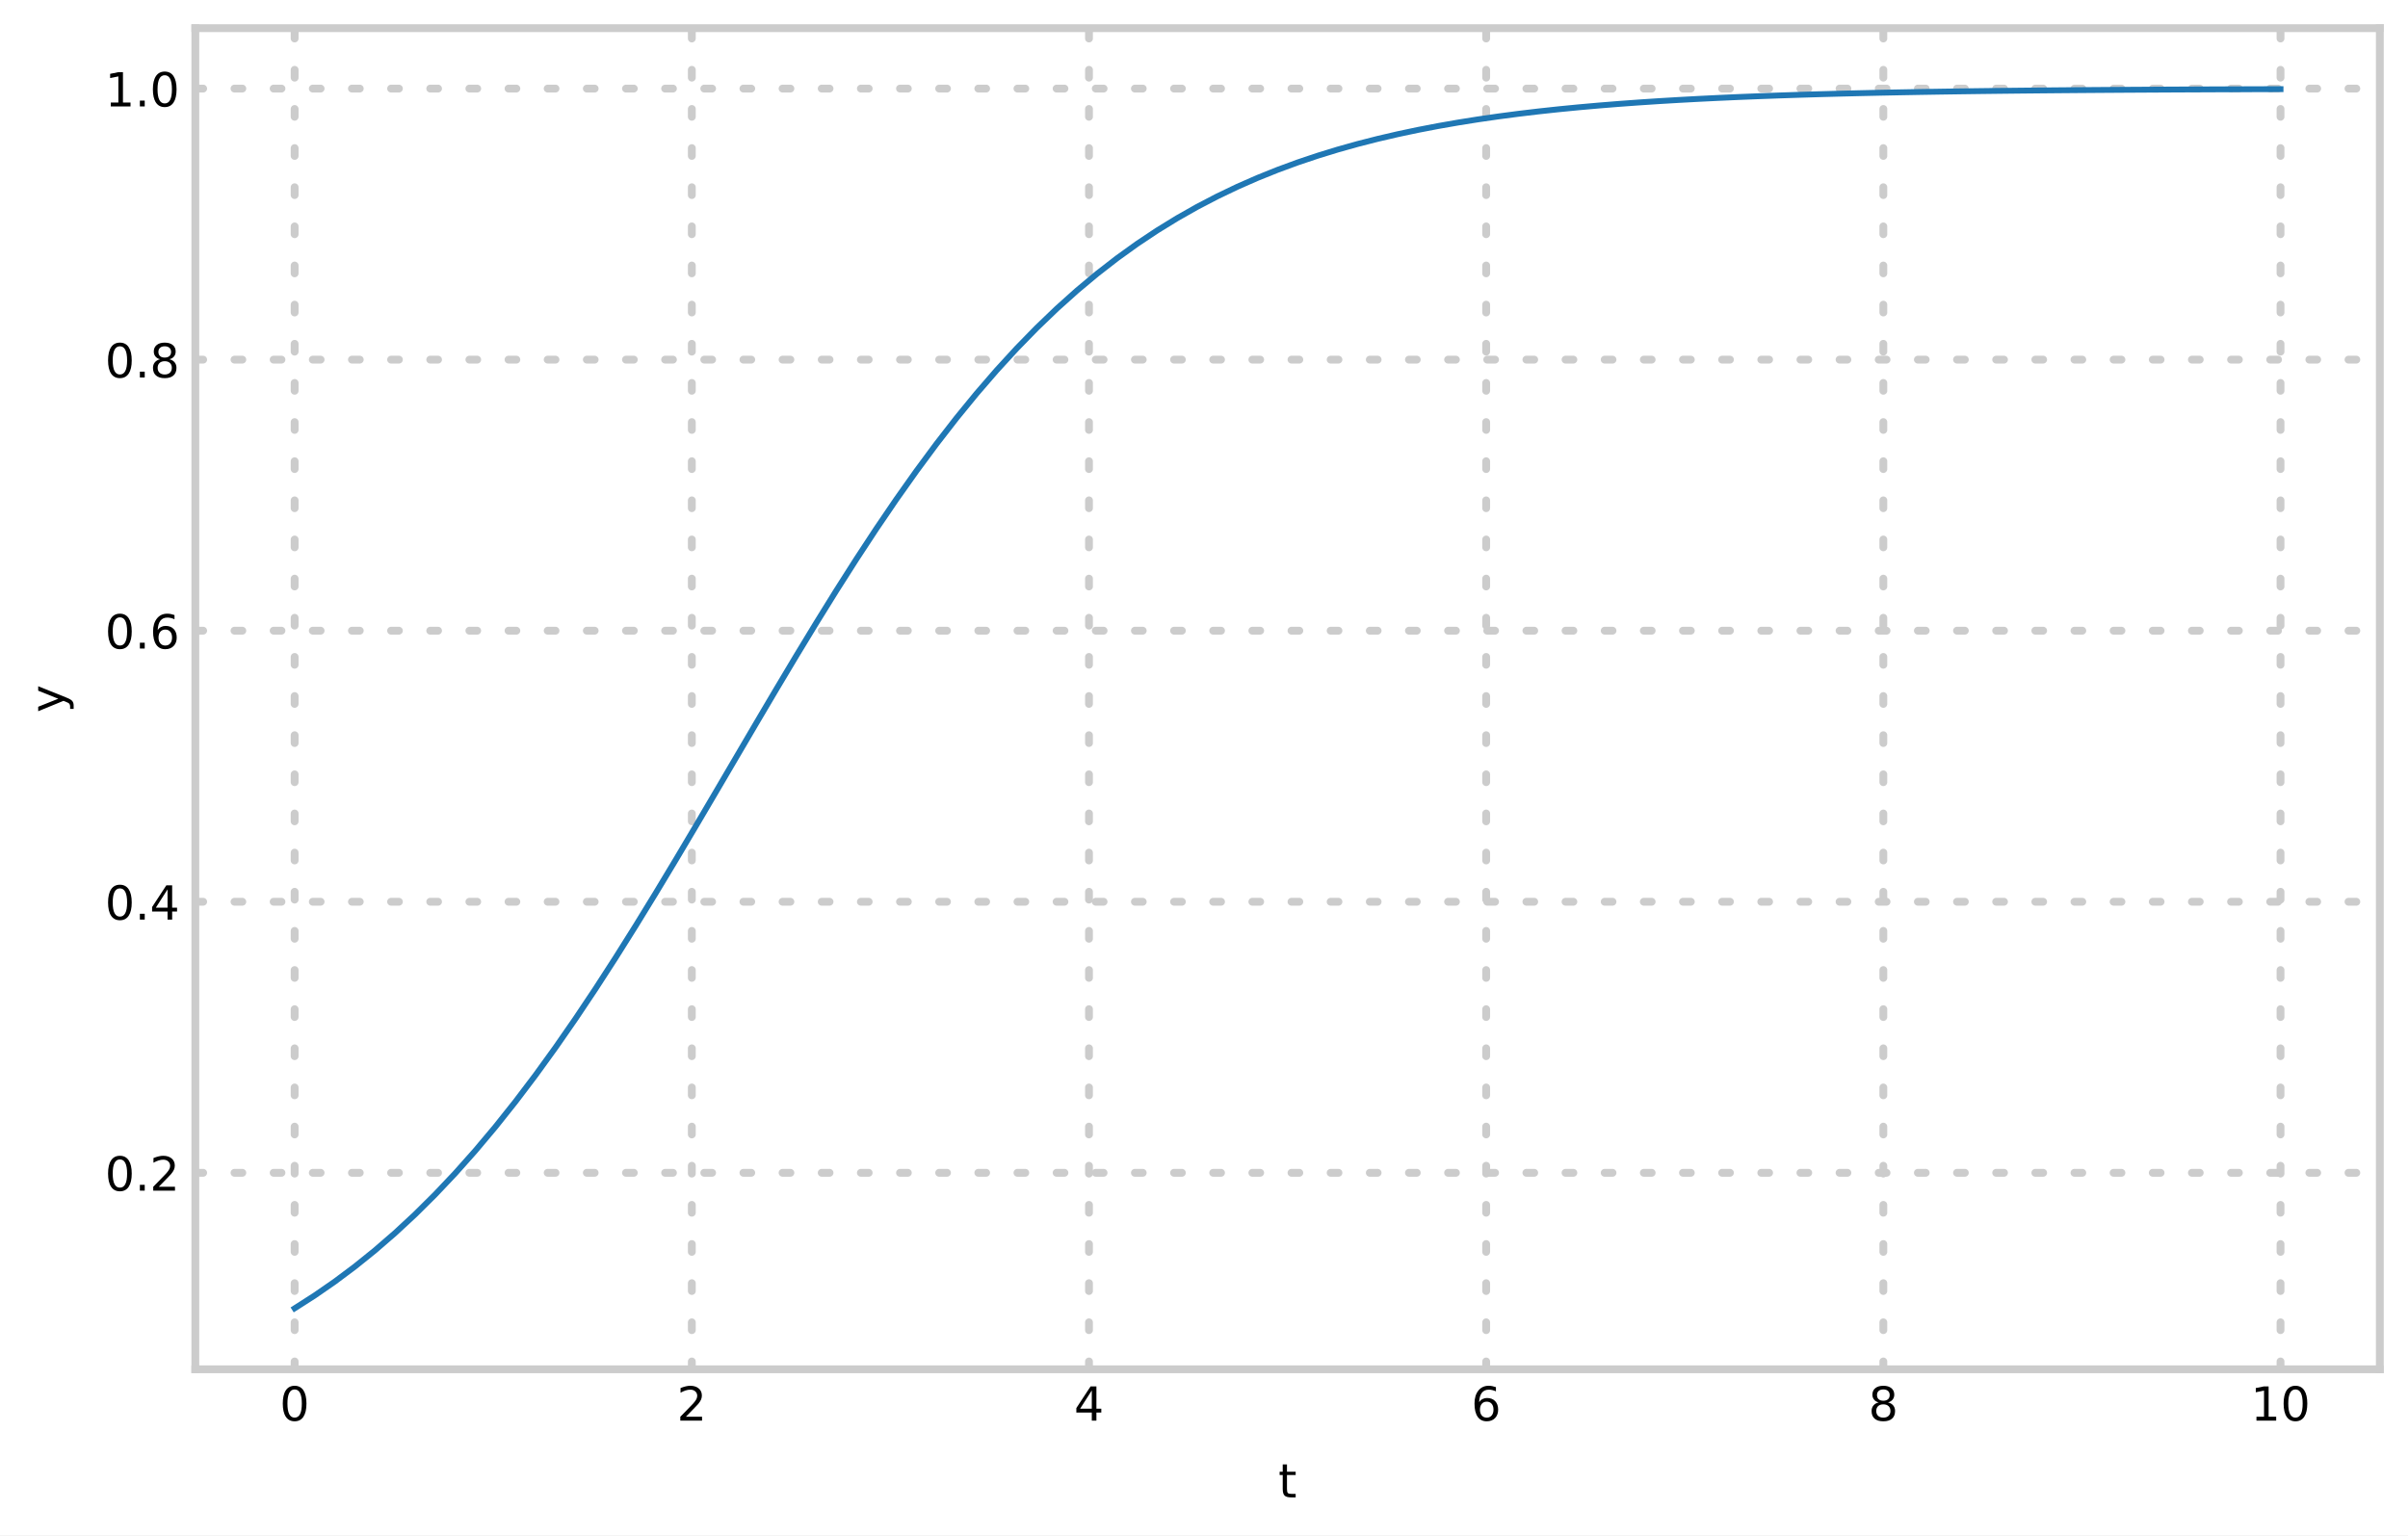
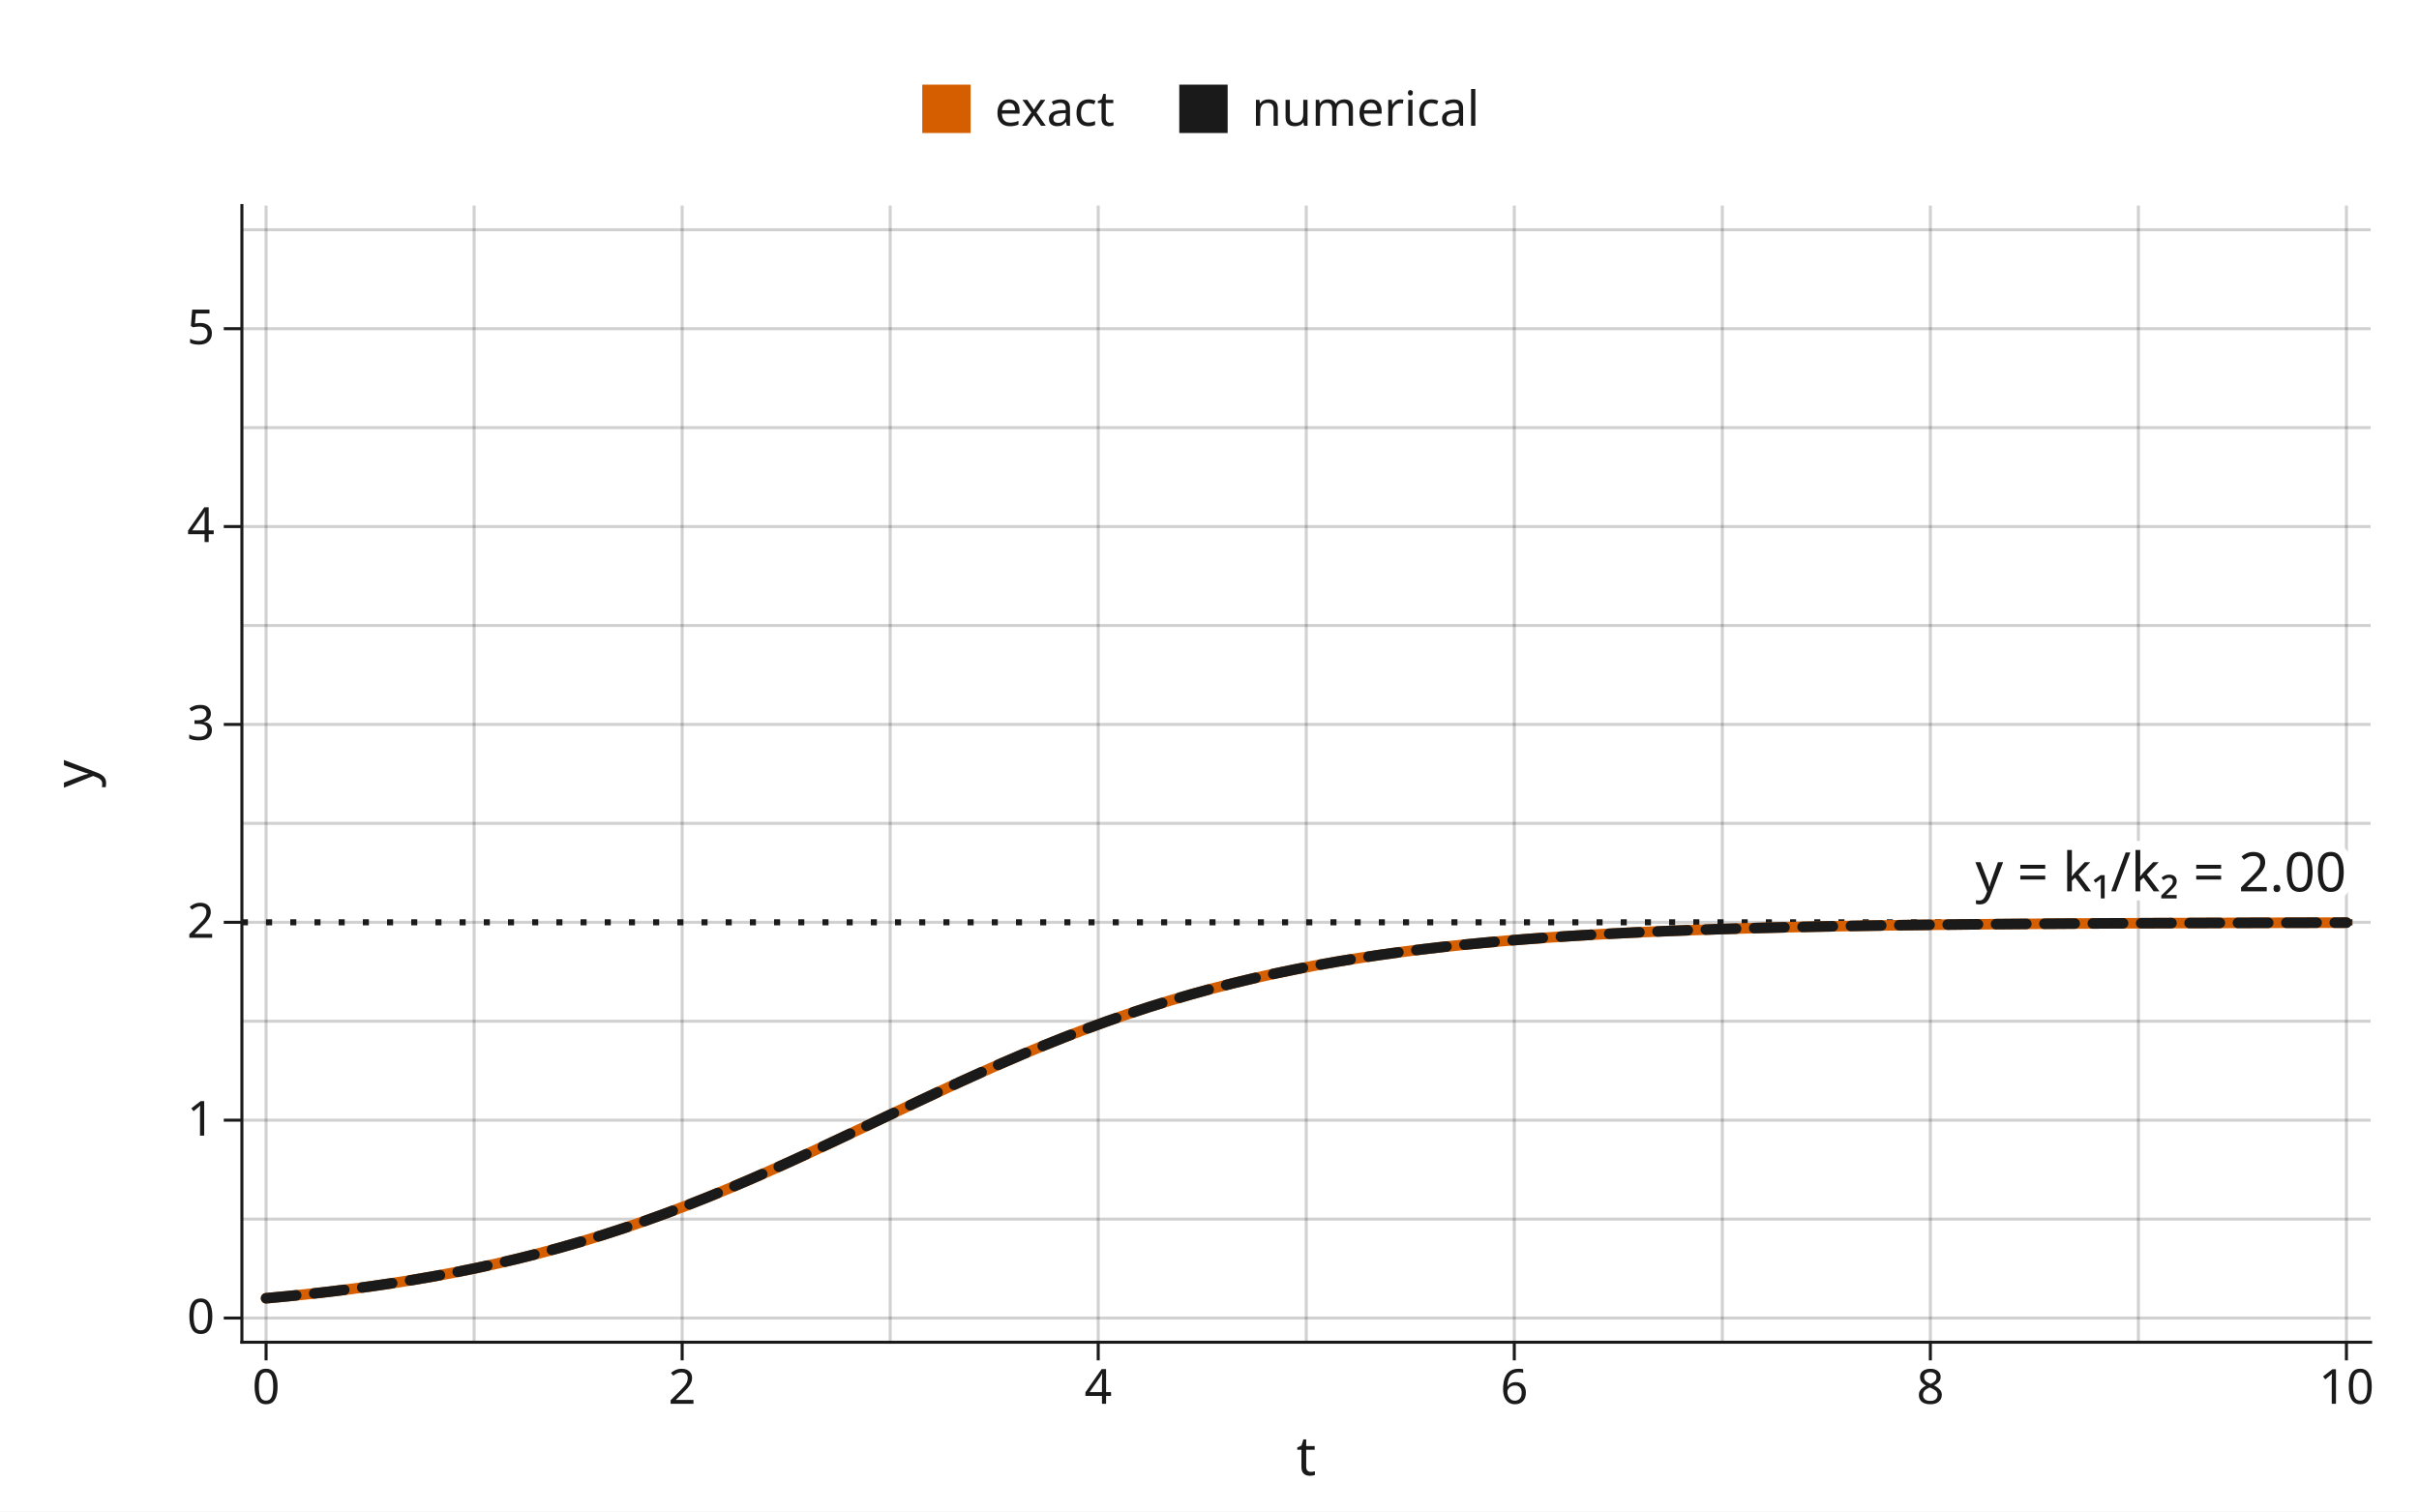
- <svg xmlns="http://www.w3.org/2000/svg" xmlns:xlink="http://www.w3.org/1999/xlink" width="615.097pt" height="392.266pt" viewBox="0 0 615.097 392.266" version="1.1">
-   <defs>
-     <style type="text/css">*{stroke-linejoin: round; stroke-linecap: butt}</style>
-   </defs>
-   <g id="figure_1">
-     <g id="patch_1">
-       <path d="M 0 392.266  L 615.097 392.266  L 615.097 0  L 0 0  z " style="fill: #ffffff" />
+ <svg xmlns="http://www.w3.org/2000/svg" width="680" height="425" viewBox="0 0 800 500" font-family="'Noto Sans', 'Helvetica Neue', Arial, sans-serif">
+   <style>
+ @media (prefers-color-scheme: dark) {
+   svg { color: #e2e8f0 }
+   .background, [fill="white"] { fill: oklch(0.208 0.042 265.755) }
+   [stroke="white"] { stroke: oklch(0.208 0.042 265.755) }
+   [stroke="#000"] { stroke: #fff }
+   [fill="black"], [fill="#1a1a1a"] { fill: #e2e8f0 }
+   [stroke="black"], [stroke="#1a1a1a"] { stroke: #e2e8f0 }
+   [fill="#0072B2"] { fill: #56B4E9 }
+   [stroke="#0072B2"] { stroke: #56B4E9 }
+   [fill="#444"] { fill: #cbd5e1 }
+   [stroke="#444"] { stroke: #cbd5e1 }
+   [fill="#bbb"] { fill: #475569 }
+   [stroke="#bbb"] { stroke: #475569 }
+ }
+ </style>
+   <rect class="background" width="800" height="500" fill="white" />
+   <rect x="305" y="28" width="16" height="16" fill="#D55E00" />
+   <text x="329" y="36" dy="0.35em" font-size="16" fill="#1a1a1a">exact</text>
+   <rect x="390" y="28" width="16" height="16" fill="#1a1a1a" />
+   <text x="414" y="36" dy="0.35em" font-size="16" fill="#1a1a1a">numerical</text>
+   <svg color="#1a1a1a" y="52" x="0" viewBox="0 0 800 448" height="448" width="800" text-anchor="middle" font-size="16" fill="currentColor" class="plot-d6a7b5">
+     <style>:where(.plot-d6a7b5) {
+   --plot-background: white;
+   display: block;
+   height: auto;
+   height: intrinsic;
+   max-width: 100%;
+ }
+ :where(.plot-d6a7b5 text),
+ :where(.plot-d6a7b5 tspan) {
+   white-space: pre;
+ }</style>
+     <g stroke="currentColor" fill="none" aria-hidden="true" aria-label="y-axis tick">
+       <path d="M0,0L-6,0" transform="translate(80,384)" />
+       <path d="M0,0L-6,0" transform="translate(80,318.5455)" />
+       <path d="M0,0L-6,0" transform="translate(80,253.0909)" />
+       <path d="M0,0L-6,0" transform="translate(80,187.6364)" />
+       <path d="M0,0L-6,0" transform="translate(80,122.1818)" />
+       <path d="M0,0L-6,0" transform="translate(80,56.72727)" />
    </g>
-     <g id="axes_1">
-       <g id="patch_2">
-         <path d="M 49.898 349.838  L 607.898 349.838  L 607.898 7.2  L 49.898 7.2  z " style="fill: #ffffff" />
-       </g>
-       <g id="matplotlib.axis_1">
-         <g id="xtick_1">
-           <g id="line2d_1">
-             <path d="M 75.261 349.838  L 75.261 7.2  " clip-path="url(#p579d88880b)" style="fill: none; stroke-dasharray: 2,8; stroke-dashoffset: 0; stroke: #cccccc; stroke-width: 2; stroke-linecap: round" />
-           </g>
-           <g id="line2d_2" />
-           <g id="text_1">
-             <g transform="translate(71.44364 362.9562) scale(0.12 -0.12)">
-               <defs>
-                 <path id="DejaVuSans-30" d="M 2034 4250  Q 1547 4250 1301 3770  Q 1056 3291 1056 2328  Q 1056 1369 1301 889  Q 1547 409 2034 409  Q 2525 409 2770 889  Q 3016 1369 3016 2328  Q 3016 3291 2770 3770  Q 2525 4250 2034 4250  z M 2034 4750  Q 2819 4750 3233 4129  Q 3647 3509 3647 2328  Q 3647 1150 3233 529  Q 2819 -91 2034 -91  Q 1250 -91 836 529  Q 422 1150 422 2328  Q 422 3509 836 4129  Q 1250 4750 2034 4750  z " transform="scale(0.015625)" />
-               </defs>
-               <use xlink:href="#DejaVuSans-30" />
-             </g>
-           </g>
-         </g>
-         <g id="xtick_2">
-           <g id="line2d_3">
-             <path d="M 176.716 349.838  L 176.716 7.2  " clip-path="url(#p579d88880b)" style="fill: none; stroke-dasharray: 2,8; stroke-dashoffset: 0; stroke: #cccccc; stroke-width: 2; stroke-linecap: round" />
-           </g>
-           <g id="line2d_4" />
-           <g id="text_2">
-             <g transform="translate(172.8982 362.9562) scale(0.12 -0.12)">
-               <defs>
-                 <path id="DejaVuSans-32" d="M 1228 531  L 3431 531  L 3431 0  L 469 0  L 469 531  Q 828 903 1448 1529  Q 2069 2156 2228 2338  Q 2531 2678 2651 2914  Q 2772 3150 2772 3378  Q 2772 3750 2511 3984  Q 2250 4219 1831 4219  Q 1534 4219 1204 4116  Q 875 4013 500 3803  L 500 4441  Q 881 4594 1212 4672  Q 1544 4750 1819 4750  Q 2544 4750 2975 4387  Q 3406 4025 3406 3419  Q 3406 3131 3298 2873  Q 3191 2616 2906 2266  Q 2828 2175 2409 1742  Q 1991 1309 1228 531  z " transform="scale(0.015625)" />
-               </defs>
-               <use xlink:href="#DejaVuSans-32" />
-             </g>
-           </g>
-         </g>
-         <g id="xtick_3">
-           <g id="line2d_5">
-             <path d="M 278.17 349.838  L 278.17 7.2  " clip-path="url(#p579d88880b)" style="fill: none; stroke-dasharray: 2,8; stroke-dashoffset: 0; stroke: #cccccc; stroke-width: 2; stroke-linecap: round" />
-           </g>
-           <g id="line2d_6" />
-           <g id="text_3">
-             <g transform="translate(274.3527 362.9562) scale(0.12 -0.12)">
-               <defs>
-                 <path id="DejaVuSans-34" d="M 2419 4116  L 825 1625  L 2419 1625  L 2419 4116  z M 2253 4666  L 3047 4666  L 3047 1625  L 3713 1625  L 3713 1100  L 3047 1100  L 3047 0  L 2419 0  L 2419 1100  L 313 1100  L 313 1709  L 2253 4666  z " transform="scale(0.015625)" />
-               </defs>
-               <use xlink:href="#DejaVuSans-34" />
-             </g>
-           </g>
-         </g>
-         <g id="xtick_4">
-           <g id="line2d_7">
-             <path d="M 379.625 349.838  L 379.625 7.2  " clip-path="url(#p579d88880b)" style="fill: none; stroke-dasharray: 2,8; stroke-dashoffset: 0; stroke: #cccccc; stroke-width: 2; stroke-linecap: round" />
-           </g>
-           <g id="line2d_8" />
-           <g id="text_4">
-             <g transform="translate(375.8073 362.9562) scale(0.12 -0.12)">
-               <defs>
-                 <path id="DejaVuSans-36" d="M 2113 2584  Q 1688 2584 1439 2293  Q 1191 2003 1191 1497  Q 1191 994 1439 701  Q 1688 409 2113 409  Q 2538 409 2786 701  Q 3034 994 3034 1497  Q 3034 2003 2786 2293  Q 2538 2584 2113 2584  z M 3366 4563  L 3366 3988  Q 3128 4100 2886 4159  Q 2644 4219 2406 4219  Q 1781 4219 1451 3797  Q 1122 3375 1075 2522  Q 1259 2794 1537 2939  Q 1816 3084 2150 3084  Q 2853 3084 3261 2657  Q 3669 2231 3669 1497  Q 3669 778 3244 343  Q 2819 -91 2113 -91  Q 1303 -91 875 529  Q 447 1150 447 2328  Q 447 3434 972 4092  Q 1497 4750 2381 4750  Q 2619 4750 2861 4703  Q 3103 4656 3366 4563  z " transform="scale(0.015625)" />
-               </defs>
-               <use xlink:href="#DejaVuSans-36" />
-             </g>
-           </g>
-         </g>
-         <g id="xtick_5">
-           <g id="line2d_9">
-             <path d="M 481.079 349.838  L 481.079 7.2  " clip-path="url(#p579d88880b)" style="fill: none; stroke-dasharray: 2,8; stroke-dashoffset: 0; stroke: #cccccc; stroke-width: 2; stroke-linecap: round" />
-           </g>
-           <g id="line2d_10" />
-           <g id="text_5">
-             <g transform="translate(477.2618 362.9562) scale(0.12 -0.12)">
-               <defs>
-                 <path id="DejaVuSans-38" d="M 2034 2216  Q 1584 2216 1326 1975  Q 1069 1734 1069 1313  Q 1069 891 1326 650  Q 1584 409 2034 409  Q 2484 409 2743 651  Q 3003 894 3003 1313  Q 3003 1734 2745 1975  Q 2488 2216 2034 2216  z M 1403 2484  Q 997 2584 770 2862  Q 544 3141 544 3541  Q 544 4100 942 4425  Q 1341 4750 2034 4750  Q 2731 4750 3128 4425  Q 3525 4100 3525 3541  Q 3525 3141 3298 2862  Q 3072 2584 2669 2484  Q 3125 2378 3379 2068  Q 3634 1759 3634 1313  Q 3634 634 3220 271  Q 2806 -91 2034 -91  Q 1263 -91 848 271  Q 434 634 434 1313  Q 434 1759 690 2068  Q 947 2378 1403 2484  z M 1172 3481  Q 1172 3119 1398 2916  Q 1625 2713 2034 2713  Q 2441 2713 2670 2916  Q 2900 3119 2900 3481  Q 2900 3844 2670 4047  Q 2441 4250 2034 4250  Q 1625 4250 1398 4047  Q 1172 3844 1172 3481  z " transform="scale(0.015625)" />
-               </defs>
-               <use xlink:href="#DejaVuSans-38" />
-             </g>
-           </g>
-         </g>
-         <g id="xtick_6">
-           <g id="line2d_11">
-             <path d="M 582.534 349.838  L 582.534 7.2  " clip-path="url(#p579d88880b)" style="fill: none; stroke-dasharray: 2,8; stroke-dashoffset: 0; stroke: #cccccc; stroke-width: 2; stroke-linecap: round" />
-           </g>
-           <g id="line2d_12" />
-           <g id="text_6">
-             <g transform="translate(574.8989 362.9562) scale(0.12 -0.12)">
-               <defs>
-                 <path id="DejaVuSans-31" d="M 794 531  L 1825 531  L 1825 4091  L 703 3866  L 703 4441  L 1819 4666  L 2450 4666  L 2450 531  L 3481 531  L 3481 0  L 794 0  L 794 531  z " transform="scale(0.015625)" />
-               </defs>
-               <use xlink:href="#DejaVuSans-31" />
-               <use xlink:href="#DejaVuSans-30" x="63.623" />
-             </g>
-           </g>
-         </g>
-         <g id="text_7">
-           <g transform="translate(326.5453 382.5699) scale(0.12 -0.12)">
-             <defs>
-               <path id="DejaVuSans-74" d="M 1172 4494  L 1172 3500  L 2356 3500  L 2356 3053  L 1172 3053  L 1172 1153  Q 1172 725 1289 603  Q 1406 481 1766 481  L 2356 481  L 2356 0  L 1766 0  Q 1100 0 847 248  Q 594 497 594 1153  L 594 3053  L 172 3053  L 172 3500  L 594 3500  L 594 4494  L 1172 4494  z " transform="scale(0.015625)" />
-             </defs>
-             <use xlink:href="#DejaVuSans-74" />
-           </g>
-         </g>
-       </g>
-       <g id="matplotlib.axis_2">
-         <g id="ytick_1">
-           <g id="line2d_13">
-             <path d="M 49.898 299.638  L 607.898 299.638  " clip-path="url(#p579d88880b)" style="fill: none; stroke-dasharray: 2,8; stroke-dashoffset: 0; stroke: #cccccc; stroke-width: 2; stroke-linecap: round" />
-           </g>
-           <g id="line2d_14" />
-           <g id="text_8">
-             <g transform="translate(26.81375 304.197) scale(0.12 -0.12)">
-               <defs>
-                 <path id="DejaVuSans-2e" d="M 684 794  L 1344 794  L 1344 0  L 684 0  L 684 794  z " transform="scale(0.015625)" />
-               </defs>
-               <use xlink:href="#DejaVuSans-30" />
-               <use xlink:href="#DejaVuSans-2e" x="63.623" />
-               <use xlink:href="#DejaVuSans-32" x="95.41" />
-             </g>
-           </g>
-         </g>
-         <g id="ytick_2">
-           <g id="line2d_15">
-             <path d="M 49.898 230.387  L 607.898 230.387  " clip-path="url(#p579d88880b)" style="fill: none; stroke-dasharray: 2,8; stroke-dashoffset: 0; stroke: #cccccc; stroke-width: 2; stroke-linecap: round" />
-           </g>
-           <g id="line2d_16" />
-           <g id="text_9">
-             <g transform="translate(26.81375 234.9458) scale(0.12 -0.12)">
-               <use xlink:href="#DejaVuSans-30" />
-               <use xlink:href="#DejaVuSans-2e" x="63.623" />
-               <use xlink:href="#DejaVuSans-34" x="95.41" />
-             </g>
-           </g>
-         </g>
-         <g id="ytick_3">
-           <g id="line2d_17">
-             <path d="M 49.898 161.136  L 607.898 161.136  " clip-path="url(#p579d88880b)" style="fill: none; stroke-dasharray: 2,8; stroke-dashoffset: 0; stroke: #cccccc; stroke-width: 2; stroke-linecap: round" />
-           </g>
-           <g id="line2d_18" />
-           <g id="text_10">
-             <g transform="translate(26.81375 165.6946) scale(0.12 -0.12)">
-               <use xlink:href="#DejaVuSans-30" />
-               <use xlink:href="#DejaVuSans-2e" x="63.623" />
-               <use xlink:href="#DejaVuSans-36" x="95.41" />
-             </g>
-           </g>
-         </g>
-         <g id="ytick_4">
-           <g id="line2d_19">
-             <path d="M 49.898 91.884  L 607.898 91.884  " clip-path="url(#p579d88880b)" style="fill: none; stroke-dasharray: 2,8; stroke-dashoffset: 0; stroke: #cccccc; stroke-width: 2; stroke-linecap: round" />
-           </g>
-           <g id="line2d_20" />
-           <g id="text_11">
-             <g transform="translate(26.81375 96.44333) scale(0.12 -0.12)">
-               <use xlink:href="#DejaVuSans-30" />
-               <use xlink:href="#DejaVuSans-2e" x="63.623" />
-               <use xlink:href="#DejaVuSans-38" x="95.41" />
-             </g>
-           </g>
-         </g>
-         <g id="ytick_5">
-           <g id="line2d_21">
-             <path d="M 49.898 22.633  L 607.898 22.633  " clip-path="url(#p579d88880b)" style="fill: none; stroke-dasharray: 2,8; stroke-dashoffset: 0; stroke: #cccccc; stroke-width: 2; stroke-linecap: round" />
-           </g>
-           <g id="line2d_22" />
-           <g id="text_12">
-             <g transform="translate(26.81375 27.1921) scale(0.12 -0.12)">
-               <use xlink:href="#DejaVuSans-31" />
-               <use xlink:href="#DejaVuSans-2e" x="63.623" />
-               <use xlink:href="#DejaVuSans-30" x="95.41" />
-             </g>
-           </g>
-         </g>
-         <g id="text_13">
-           <g transform="translate(16.31812 182.0703) rotate(-90) scale(0.12 -0.12)">
-             <defs>
-               <path id="DejaVuSans-79" d="M 2059 -325  Q 1816 -950 1584 -1140  Q 1353 -1331 966 -1331  L 506 -1331  L 506 -850  L 844 -850  Q 1081 -850 1212 -737  Q 1344 -625 1503 -206  L 1606 56  L 191 3500  L 800 3500  L 1894 763  L 2988 3500  L 3597 3500  L 2059 -325  z " transform="scale(0.015625)" />
-             </defs>
-             <use xlink:href="#DejaVuSans-79" />
-           </g>
-         </g>
-       </g>
-       <g id="line2d_23">
-         <path d="M 75.261 334.264  L 80.385 330.986  L 85.509 327.44  L 90.633 323.61  L 95.757 319.484  L 100.881 315.05  L 106.005 310.296  L 111.129 305.213  L 116.253 299.796  L 121.377 294.039  L 126.501 287.944  L 131.625 281.511  L 136.749 274.749  L 141.873 267.668  L 146.997 260.284  L 152.121 252.617  L 157.245 244.691  L 162.369 236.536  L 167.493 228.185  L 172.617 219.675  L 177.74 211.045  L 182.864 202.338  L 187.988 193.597  L 193.112 184.868  L 198.236 176.193  L 203.36 167.618  L 208.484 159.181  L 213.608 150.923  L 218.732 142.878  L 223.856 135.077  L 228.98 127.547  L 234.104 120.31  L 239.228 113.386  L 244.352 106.786  L 249.476 100.519  L 254.6 94.591  L 259.724 89.003  L 264.848 83.752  L 269.972 78.833  L 275.096 74.238  L 280.22 69.958  L 285.344 65.98  L 290.468 62.293  L 295.592 58.881  L 300.716 55.731  L 305.84 52.829  L 310.964 50.158  L 316.088 47.705  L 321.212 45.455  L 326.336 43.394  L 331.459 41.508  L 336.583 39.785  L 341.707 38.211  L 346.831 36.775  L 351.955 35.467  L 357.079 34.275  L 362.203 33.191  L 367.327 32.205  L 372.451 31.308  L 377.575 30.493  L 382.699 29.754  L 387.823 29.082  L 392.947 28.473  L 398.071 27.921  L 403.195 27.42  L 408.319 26.966  L 413.443 26.554  L 418.567 26.181  L 423.691 25.843  L 428.815 25.538  L 433.939 25.261  L 439.063 25.01  L 444.187 24.783  L 449.311 24.578  L 454.435 24.392  L 459.559 24.224  L 464.683 24.071  L 469.807 23.934  L 474.931 23.809  L 480.055 23.696  L 485.178 23.595  L 490.302 23.502  L 495.426 23.419  L 500.55 23.344  L 505.674 23.276  L 510.798 23.214  L 515.922 23.158  L 521.046 23.108  L 526.17 23.062  L 531.294 23.021  L 536.418 22.984  L 541.542 22.95  L 546.666 22.92  L 551.79 22.892  L 556.914 22.867  L 562.038 22.845  L 567.162 22.824  L 572.286 22.806  L 577.41 22.789  L 582.534 22.774  " clip-path="url(#p579d88880b)" style="fill: none; stroke: #1f77b4; stroke-width: 1.5; stroke-linecap: square" />
-       </g>
-       <g id="patch_3">
-         <path d="M 49.898 349.838  L 49.898 7.2  " style="fill: none; stroke: #cccccc; stroke-width: 2; stroke-linejoin: miter; stroke-linecap: square" />
-       </g>
-       <g id="patch_4">
-         <path d="M 607.898 349.838  L 607.898 7.2  " style="fill: none; stroke: #cccccc; stroke-width: 2; stroke-linejoin: miter; stroke-linecap: square" />
-       </g>
-       <g id="patch_5">
-         <path d="M 49.898 349.838  L 607.898 349.838  " style="fill: none; stroke: #cccccc; stroke-width: 2; stroke-linejoin: miter; stroke-linecap: square" />
-       </g>
-       <g id="patch_6">
-         <path d="M 49.898 7.2  L 607.898 7.2  " style="fill: none; stroke: #cccccc; stroke-width: 2; stroke-linejoin: miter; stroke-linecap: square" />
+     <g transform="translate(-9,0)" font-variant="tabular-nums" text-anchor="end" aria-label="y-axis tick label">
+       <text transform="translate(80,384)" y="0.32em">0</text>
+       <text transform="translate(80,318.5455)" y="0.32em">1</text>
+       <text transform="translate(80,253.0909)" y="0.32em">2</text>
+       <text transform="translate(80,187.6364)" y="0.32em">3</text>
+       <text transform="translate(80,122.1818)" y="0.32em">4</text>
+       <text transform="translate(80,56.72727)" y="0.32em">5</text>
+     </g>
+     <g font-size="18" transform="translate(-62,0)" aria-label="y-axis label">
+       <text transform="translate(80,204) rotate(-90)" y="0.71em">y</text>
+     </g>
+     <g stroke="currentColor" fill="none" aria-hidden="true" aria-label="x-axis tick">
+       <path d="M0,0L0,6" transform="translate(88,392)" />
+       <path d="M0,0L0,6" transform="translate(225.6,392)" />
+       <path d="M0,0L0,6" transform="translate(363.2,392)" />
+       <path d="M0,0L0,6" transform="translate(500.8,392)" />
+       <path d="M0,0L0,6" transform="translate(638.4,392)" />
+       <path d="M0,0L0,6" transform="translate(776,392)" />
+     </g>
+     <g transform="translate(0,9)" font-variant="tabular-nums" aria-label="x-axis tick label">
+       <text transform="translate(88,392)" y="0.71em">0</text>
+       <text transform="translate(225.6,392)" y="0.71em">2</text>
+       <text transform="translate(363.2,392)" y="0.71em">4</text>
+       <text transform="translate(500.8,392)" y="0.71em">6</text>
+       <text transform="translate(638.4,392)" y="0.71em">8</text>
+       <text transform="translate(776,392)" y="0.71em">10</text>
+     </g>
+     <g font-size="18" transform="translate(0,44)" aria-label="x-axis label">
+       <text transform="translate(432,392)">t</text>
+     </g>
+     <g stroke-opacity="0.18" stroke="#000" aria-hidden="true" aria-label="x-grid">
+       <line y2="392" y1="16" x2="88" x1="88" />
+       <line y2="392" y1="16" x2="156.8" x1="156.8" />
+       <line y2="392" y1="16" x2="225.6" x1="225.6" />
+       <line y2="392" y1="16" x2="294.4" x1="294.4" />
+       <line y2="392" y1="16" x2="363.2" x1="363.2" />
+       <line y2="392" y1="16" x2="432" x1="432" />
+       <line y2="392" y1="16" x2="500.8" x1="500.8" />
+       <line y2="392" y1="16" x2="569.6" x1="569.6" />
+       <line y2="392" y1="16" x2="638.4" x1="638.4" />
+       <line y2="392" y1="16" x2="707.2" x1="707.2" />
+       <line y2="392" y1="16" x2="776" x1="776" />
+     </g>
+     <g stroke-opacity="0.18" stroke="#000" aria-hidden="true" aria-label="y-grid">
+       <line y2="384" y1="384" x2="784" x1="80" />
+       <line y2="351.273" y1="351.273" x2="784" x1="80" />
+       <line y2="318.545" y1="318.545" x2="784" x1="80" />
+       <line y2="285.818" y1="285.818" x2="784" x1="80" />
+       <line y2="253.091" y1="253.091" x2="784" x1="80" />
+       <line y2="220.364" y1="220.364" x2="784" x1="80" />
+       <line y2="187.636" y1="187.636" x2="784" x1="80" />
+       <line y2="154.909" y1="154.909" x2="784" x1="80" />
+       <line y2="122.182" y1="122.182" x2="784" x1="80" />
+       <line y2="89.455" y1="89.455" x2="784" x1="80" />
+       <line y2="56.727" y1="56.727" x2="784" x1="80" />
+       <line y2="24" y1="24" x2="784" x1="80" />
+     </g>
+     <clipPath id="plot-clip-1">
+       <rect height="376" width="704" y="16" x="80" />
+     </clipPath>
+     <g clip-path="url(#plot-clip-1)" aria-label="rule">
+       <g stroke-dasharray="2 6" stroke-width="2" stroke="#1a1a1a">
+         <line y2="253.091" y1="253.091" x2="784" x1="80" />
      </g>
    </g>
-   </g>
-   <defs>
-     <clipPath id="p579d88880b">
-       <rect x="49.898" y="7.2" width="558" height="342.638" />
-     </clipPath>
-   </defs>
+     <g clip-path="url(#plot-clip-1)" aria-label="text">
+       <g transform="translate(0,-16)" font-size="18" text-anchor="end" paint-order="stroke" stroke-linejoin="round" stroke-width="6" stroke="white" fill="#1a1a1a">
+         <text transform="translate(776,253.0909)" y="0.32em">y = k₁/k₂ = 2.00</text>
+       </g>
+     </g>
+     <g clip-path="url(#plot-clip-1)" aria-label="line">
+       <g stroke-linecap="round" stroke-linejoin="round" stroke-width="3.5" fill="none">
+         <path d="M88,377.455L94.949,376.797L101.899,376.078L108.848,375.292L115.798,374.434L122.747,373.499L129.697,372.481L136.646,371.375L143.596,370.174L150.545,368.875L157.495,367.47L164.444,365.955L171.394,364.325L178.343,362.577L185.293,360.705L192.242,358.707L199.192,356.582L206.141,354.328L213.091,351.947L220.04,349.439L226.99,346.809L233.939,344.062L240.889,341.205L247.838,338.246L254.788,335.196L261.737,332.067L268.687,328.872L275.636,325.625L282.586,322.343L289.535,319.041L296.485,315.737L303.434,312.447L310.384,309.188L317.333,305.976L324.283,302.825L331.232,299.75L338.182,296.763L345.131,293.874L352.081,291.093L359.03,288.428L365.98,285.883L372.929,283.464L379.879,281.171L386.828,279.008L393.778,276.972L400.727,275.063L407.677,273.277L414.626,271.612L421.576,270.063L428.525,268.626L435.475,267.296L442.424,266.066L449.374,264.932L456.323,263.889L463.273,262.929L470.222,262.049L477.172,261.242L484.121,260.503L491.071,259.827L498.02,259.21L504.97,258.647L511.919,258.134L518.869,257.667L525.818,257.241L532.768,256.854L539.717,256.502L546.667,256.182L553.616,255.891L560.566,255.627L567.515,255.388L574.465,255.171L581.414,254.974L588.364,254.795L595.313,254.633L602.263,254.487L609.212,254.354L616.162,254.234L623.111,254.125L630.061,254.026L637.01,253.937L643.96,253.856L650.909,253.783L657.859,253.717L664.808,253.657L671.758,253.603L678.707,253.554L685.657,253.509L692.606,253.469L699.556,253.433L706.505,253.4L713.455,253.371L720.404,253.344L727.354,253.32L734.303,253.298L741.253,253.278L748.202,253.26L755.152,253.244L762.101,253.229L769.051,253.216L776,253.204" stroke="#D55E00" />
+       </g>
+     </g>
+     <g clip-path="url(#plot-clip-1)" aria-label="line">
+       <g stroke-dasharray="10 6" stroke-linecap="round" stroke-linejoin="round" stroke-width="3.5" fill="none">
+         <path d="M88,377.455L94.949,376.797L101.899,376.078L108.848,375.292L115.798,374.434L122.747,373.499L129.697,372.481L136.646,371.375L143.596,370.174L150.545,368.875L157.495,367.47L164.444,365.955L171.394,364.325L178.343,362.577L185.293,360.705L192.242,358.707L199.192,356.582L206.141,354.328L213.091,351.947L220.04,349.439L226.99,346.809L233.939,344.062L240.889,341.205L247.838,338.246L254.788,335.196L261.737,332.067L268.687,328.872L275.636,325.625L282.586,322.343L289.535,319.041L296.485,315.737L303.434,312.447L310.384,309.188L317.333,305.976L324.283,302.825L331.232,299.75L338.182,296.763L345.131,293.874L352.081,291.093L359.03,288.428L365.98,285.883L372.929,283.464L379.879,281.171L386.828,279.008L393.778,276.972L400.727,275.063L407.677,273.277L414.626,271.612L421.576,270.063L428.525,268.626L435.475,267.296L442.424,266.066L449.374,264.932L456.323,263.889L463.273,262.929L470.222,262.049L477.172,261.242L484.121,260.503L491.071,259.827L498.02,259.21L504.97,258.647L511.919,258.134L518.869,257.667L525.818,257.241L532.768,256.854L539.717,256.502L546.667,256.182L553.616,255.891L560.566,255.627L567.515,255.388L574.465,255.171L581.414,254.974L588.364,254.795L595.313,254.633L602.263,254.487L609.212,254.354L616.162,254.234L623.111,254.125L630.061,254.026L637.01,253.937L643.96,253.856L650.909,253.783L657.859,253.717L664.808,253.657L671.758,253.603L678.707,253.554L685.657,253.509L692.606,253.469L699.556,253.433L706.505,253.4L713.455,253.371L720.404,253.344L727.354,253.32L734.303,253.298L741.253,253.278L748.202,253.26L755.152,253.244L762.101,253.229L769.051,253.216L776,253.204" stroke="#1a1a1a" />
+       </g>
+     </g>
+     <line y2="392" y1="392" x2="784" x1="80" stroke-linecap="square" stroke="currentColor" aria-label="frame" />
+     <line y2="392" y1="16" x2="80" x1="80" stroke-linecap="square" stroke="currentColor" aria-label="frame" />
+   </svg>
</svg>
